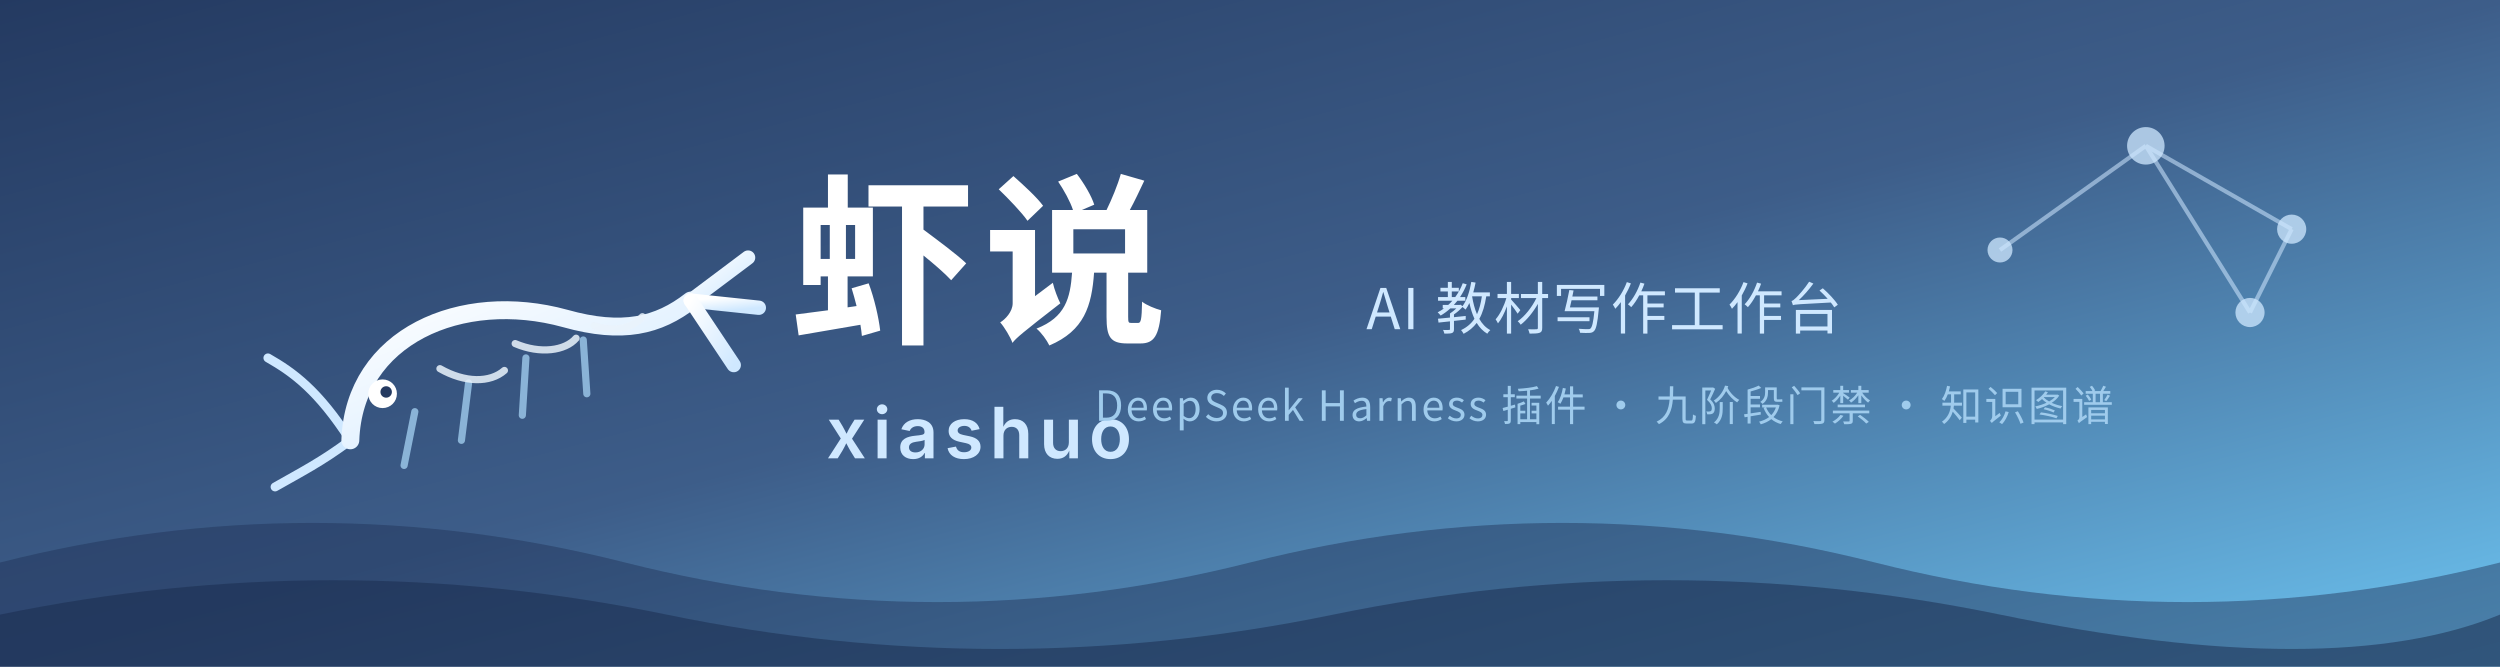
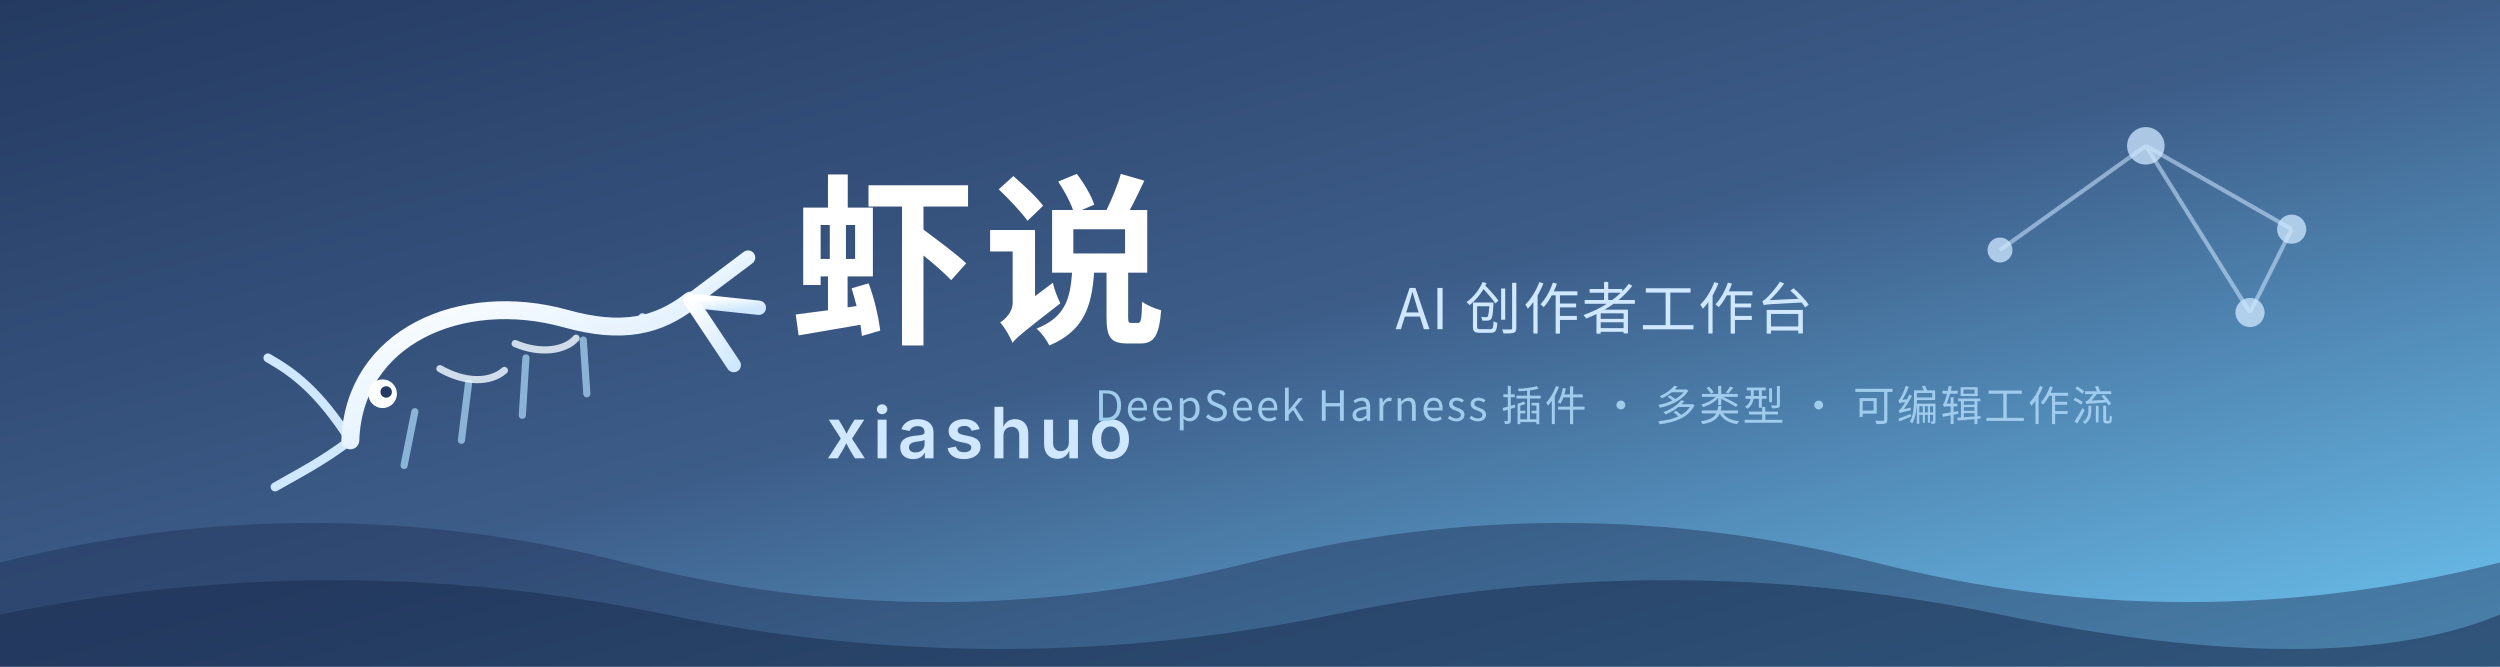
- <svg xmlns="http://www.w3.org/2000/svg" viewBox="0 0 1200 320" width="1200" height="320" role="img" aria-label="虾说 · xiashuo — AI 教材写作工作台插件封面">
+ <svg xmlns="http://www.w3.org/2000/svg" viewBox="0 0 1200 320" width="1200" height="320" role="img" aria-label="虾说 · xiashuo — AI 创作者工作台插件封面">
  <defs>
    <linearGradient id="bg" x1="0" y1="0" x2="1" y2="1">
      <stop offset="0" stop-color="#243A61" />
      <stop offset="0.5" stop-color="#3D5D89" />
      <stop offset="1" stop-color="#6DC5F2" />
    </linearGradient>
    <linearGradient id="shrimp" x1="0" y1="0" x2="1" y2="1">
      <stop offset="0" stop-color="#FFFFFF" />
      <stop offset="1" stop-color="#CFE8FF" />
    </linearGradient>
  </defs>
  <rect x="0" y="0" width="1200" height="320" fill="url(#bg)" />
  <path d="M 0 270 Q 150 232 300 270 T 600 270 T 900 270 T 1200 270 V 320 H 0 Z" fill="#1E3156" opacity="0.45" />
  <path d="M 0 295 Q 160 262 320 295 T 640 295 T 960 295 T 1200 295 V 320 H 0 Z" fill="#182A4C" opacity="0.5" />
  <g stroke="#CFE8FF" stroke-width="2" opacity="0.55" fill="none">
    <line x1="1030" y1="70" x2="1100" y2="110" />
    <line x1="1030" y1="70" x2="1080" y2="150" />
    <line x1="1030" y1="70" x2="960" y2="120" />
    <line x1="1100" y1="110" x2="1080" y2="150" />
  </g>
  <g fill="#CFE8FF" opacity="0.75">
    <circle cx="1030" cy="70" r="9" />
    <circle cx="1100" cy="110" r="7" />
    <circle cx="1080" cy="150" r="7" />
    <circle cx="960" cy="120" r="6" />
  </g>
  <g transform="translate(120 60) scale(0.86)" fill="none" stroke-linecap="round" stroke-linejoin="round">
    <path d="M 56 176 C 38 148 24 138 10 130" stroke="#CFE8FF" stroke-width="5" />
    <path d="M 56 176 C 40 188 28 194 14 202" stroke="#CFE8FF" stroke-width="5" />
    <path d="M 92 160 L 86 190" stroke="#9FCBEC" stroke-width="4" opacity="0.8" />
    <path d="M 122 144 L 118 176" stroke="#9FCBEC" stroke-width="4" opacity="0.8" />
    <path d="M 154 130 L 152 162" stroke="#9FCBEC" stroke-width="4" opacity="0.8" />
    <path d="M 186 120 L 188 150" stroke="#9FCBEC" stroke-width="4" opacity="0.8" />
    <path d="M 56 176 C 58 118 118 92 176 108 C 208 117 228 112 246 98" stroke="url(#shrimp)" stroke-width="10" />
    <path d="M 106 136 C 120 144 134 144 142 137" stroke="#EAF3FC" stroke-width="4" opacity="0.85" />
    <path d="M 148 122 C 162 128 176 126 182 119" stroke="#EAF3FC" stroke-width="4" opacity="0.85" />
    <path d="M 192 112 C 204 116 214 113 219 107" stroke="#EAF3FC" stroke-width="4" opacity="0.85" />
    <path d="M 246 98 L 278 74" stroke="url(#shrimp)" stroke-width="8" />
    <path d="M 246 98 L 284 102" stroke="url(#shrimp)" stroke-width="8" />
    <path d="M 246 98 L 270 134" stroke="url(#shrimp)" stroke-width="8" />
    <circle cx="74" cy="150" r="8" fill="#FFFFFF" stroke="none" />
    <circle cx="76" cy="149" r="3.2" fill="#243A61" stroke="none" />
  </g>
  <text x="470" y="158" text-anchor="middle" font-family="'PingFang SC','Microsoft YaHei','Noto Sans CJK SC',sans-serif" font-size="88" font-weight="700" fill="#FFFFFF" letter-spacing="4">虾说</text>
  <text x="470" y="220" text-anchor="middle" font-family="'SF Pro Display','PingFang SC','Microsoft YaHei',sans-serif" font-size="34" font-weight="600" fill="#CFE8FF" letter-spacing="3">xiashuo</text>
-   <text x="770" y="158" text-anchor="middle" font-family="'PingFang SC','Microsoft YaHei','Noto Sans CJK SC',sans-serif" font-size="27" fill="#CFE8FF" letter-spacing="1">AI 教材写作工作台</text>
-   <text x="770" y="202" text-anchor="middle" font-family="'PingFang SC','Microsoft YaHei','Noto Sans CJK SC',sans-serif" font-size="20" fill="#9FCBEC" letter-spacing="1">DeepSeek Harness 插件 · 九阶段门禁 · 知识图谱</text>
+   <text x="770" y="158" text-anchor="middle" font-family="'PingFang SC','Microsoft YaHei','Noto Sans CJK SC',sans-serif" font-size="27" fill="#CFE8FF" letter-spacing="1">AI 创作者工作台</text>
+   <text x="770" y="202" text-anchor="middle" font-family="'PingFang SC','Microsoft YaHei','Noto Sans CJK SC',sans-serif" font-size="20" fill="#9FCBEC" letter-spacing="1">DeepSeek Harness 插件 · 多类型 · 可编辑工作流</text>
</svg>
